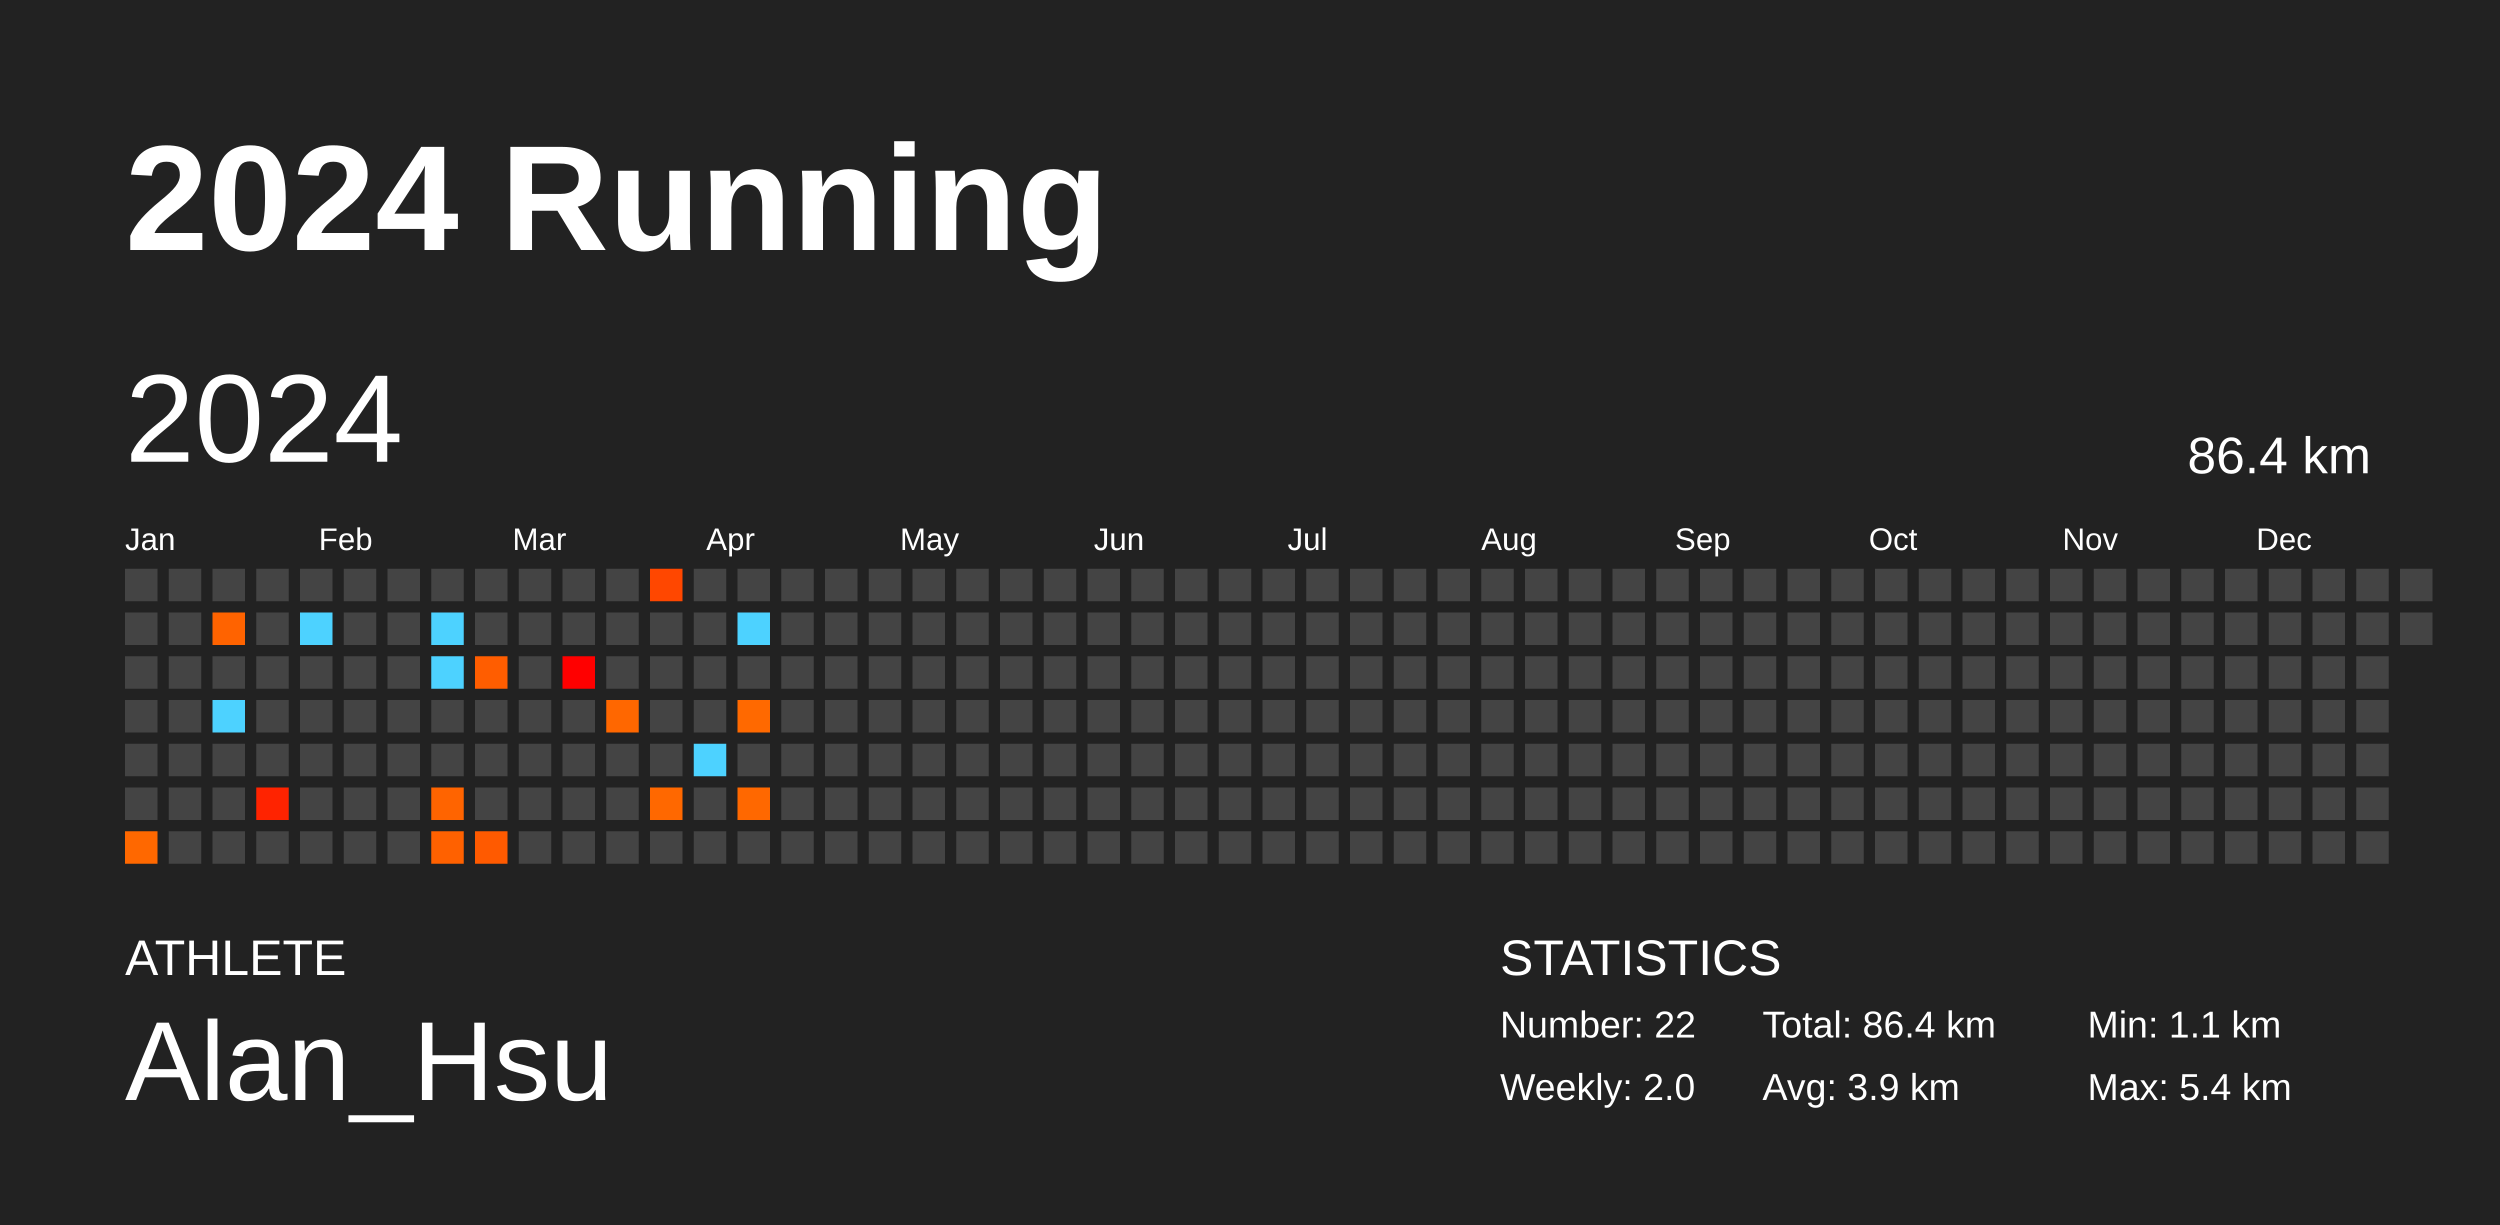
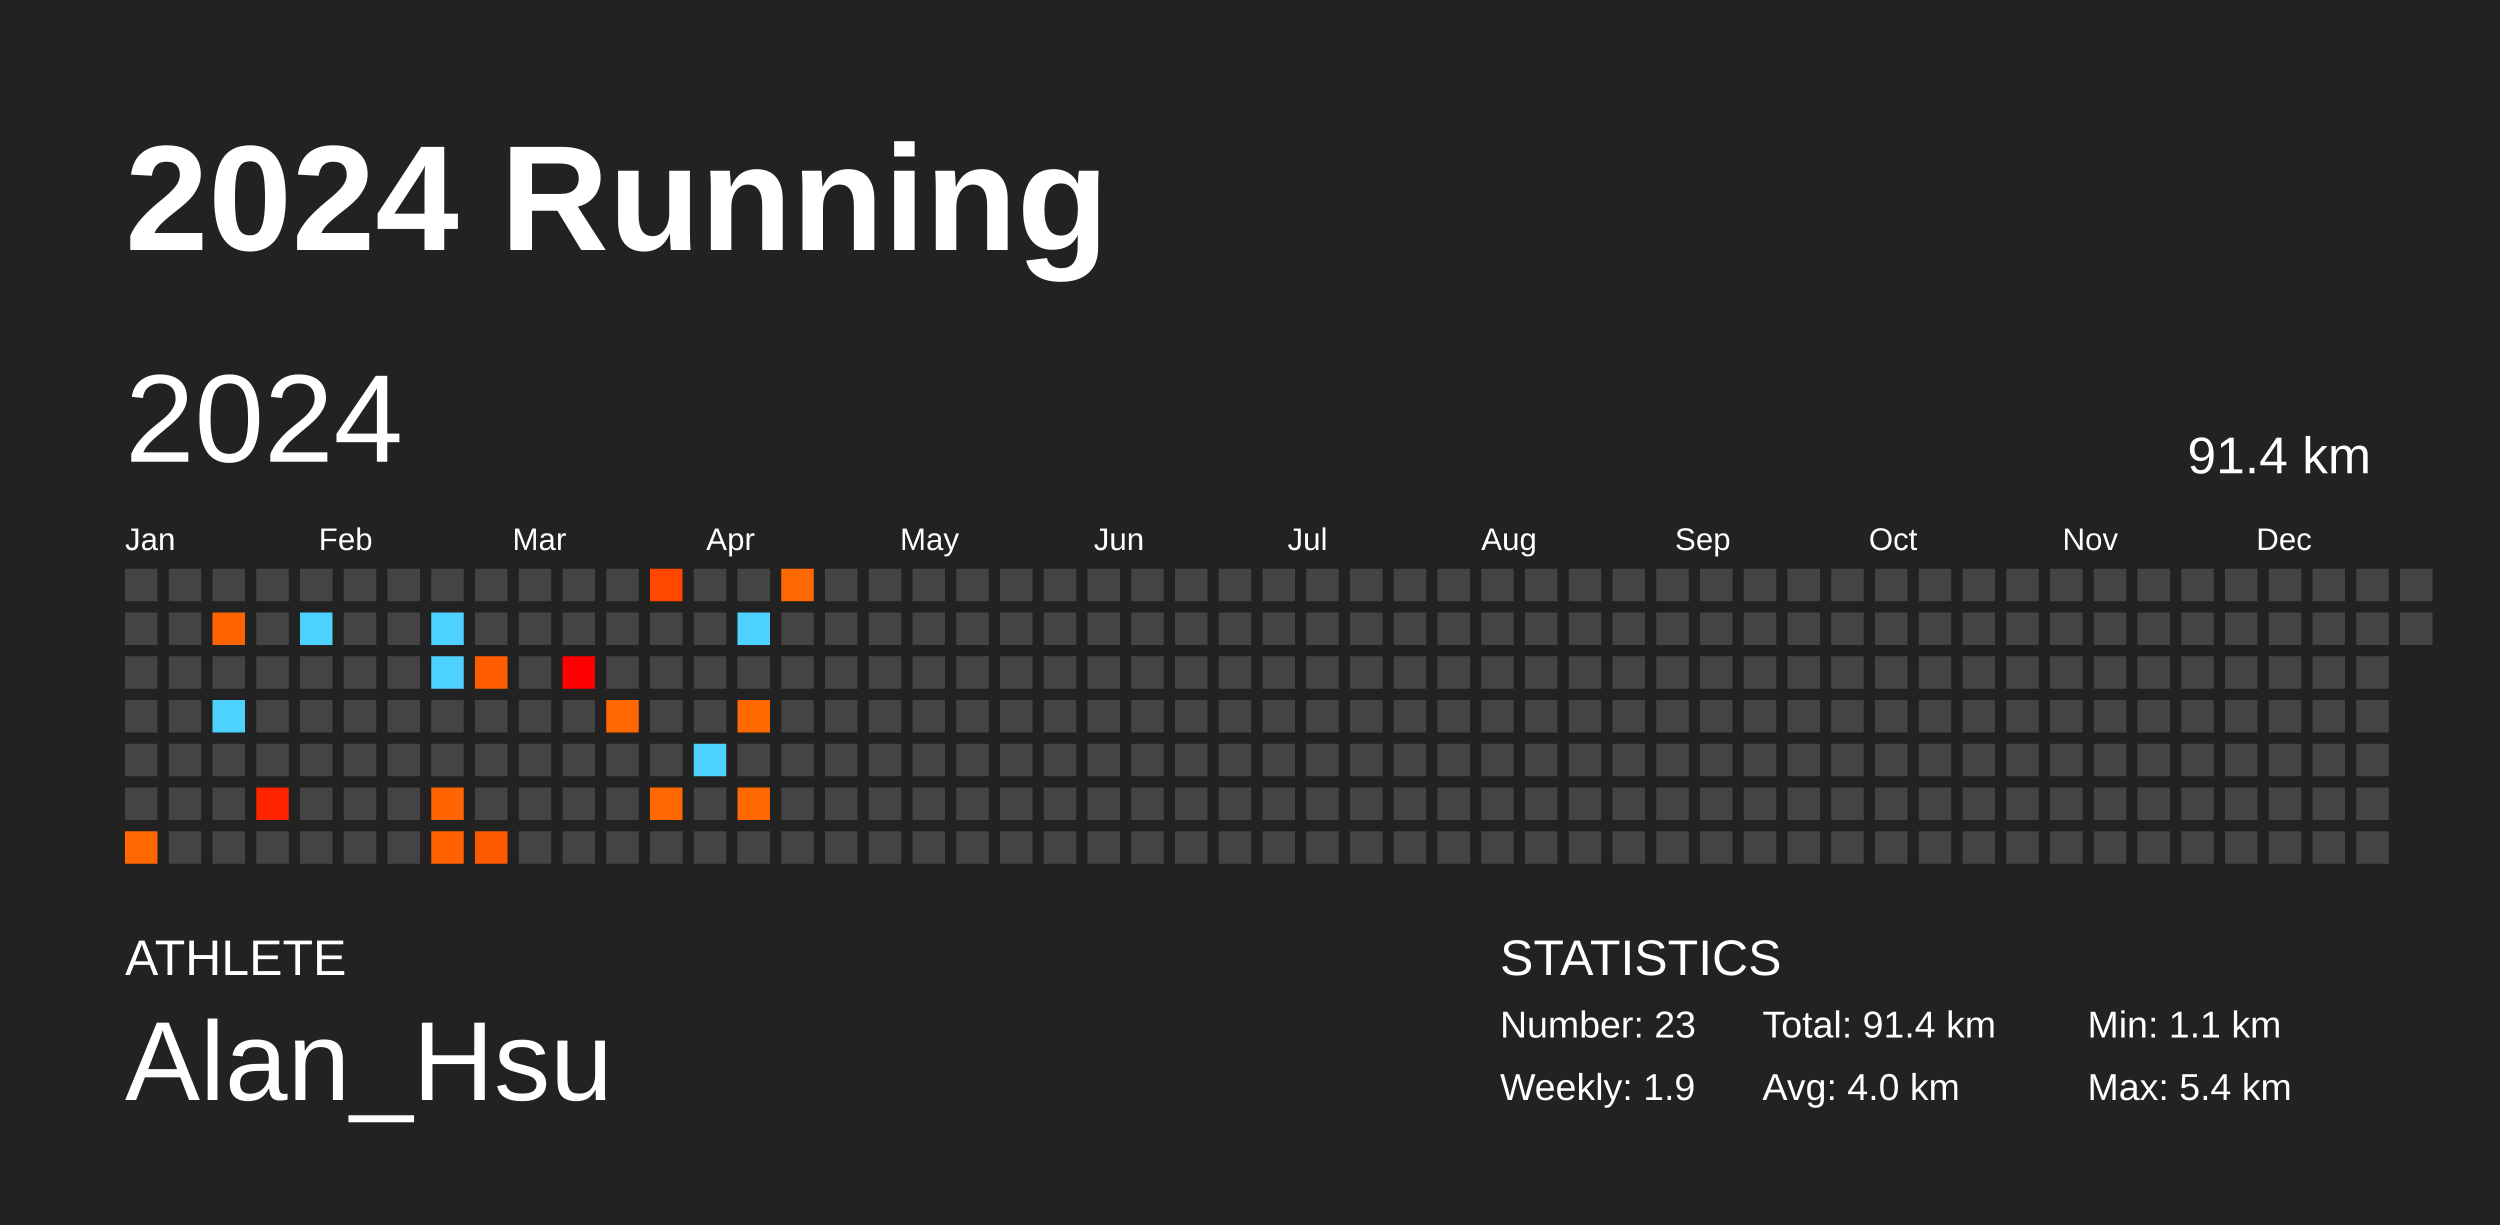
<svg xmlns="http://www.w3.org/2000/svg" baseProfile="full" height="98mm" version="1.1" viewBox="0,0,200,98" width="200mm">
  <defs />
  <rect fill="#222222" height="98" width="200" x="0" y="0" />
  <text fill="#FFFFFF" style="font-size:12px; font-family:Arial; font-weight:bold;" x="10" y="20">2024 Running</text>
  <text fill="#FFFFFF" style="font-size:4px; font-family:Arial" x="10" y="78">ATHLETE</text>
  <text fill="#FFFFFF" style="font-size:9px; font-family:Arial" x="10" y="88">Alan_Hsu</text>
  <text fill="#FFFFFF" style="font-size:4px; font-family:Arial" x="120" y="78">STATISTICS</text>
-   <text fill="#FFFFFF" style="font-size:3px; font-family:Arial" x="120" y="83">Number: 22</text>
-   <text fill="#FFFFFF" style="font-size:3px; font-family:Arial" x="120" y="88">Weekly: 2.0</text>
-   <text fill="#FFFFFF" style="font-size:3px; font-family:Arial" x="141" y="83">Total: 86.4 km</text>
-   <text fill="#FFFFFF" style="font-size:3px; font-family:Arial" x="141" y="88">Avg: 3.9 km</text>
+   <text fill="#FFFFFF" style="font-size:3px; font-family:Arial" x="120" y="83">Number: 23</text>
+   <text fill="#FFFFFF" style="font-size:3px; font-family:Arial" x="120" y="88">Weekly: 1.9</text>
+   <text fill="#FFFFFF" style="font-size:3px; font-family:Arial" x="141" y="83">Total: 91.4 km</text>
+   <text fill="#FFFFFF" style="font-size:3px; font-family:Arial" x="141" y="88">Avg: 4.0 km</text>
  <text fill="#FFFFFF" style="font-size:3px; font-family:Arial" x="167" y="83">Min: 1.1 km</text>
  <text fill="#FFFFFF" style="font-size:3px; font-family:Arial" x="167" y="88">Max: 5.4 km</text>
  <text dominant-baseline="hanging" fill="#FFFFFF" style="font-size:10.0px; font-family:Arial;" x="10" y="30">2024</text>
-   <text dominant-baseline="hanging" fill="#FFFFFF" style="font-size:4.125px; font-family:Arial;" x="175" y="35">86.4 km</text>
+   <text dominant-baseline="hanging" fill="#FFFFFF" style="font-size:4.125px; font-family:Arial;" x="175" y="35">91.4 km</text>
  <text fill="#FFFFFF" style="font-size:2.5px; font-family:Arial" x="10.0" y="44">Jan</text>
  <text fill="#FFFFFF" style="font-size:2.5px; font-family:Arial" x="25.5" y="44">Feb</text>
  <text fill="#FFFFFF" style="font-size:2.5px; font-family:Arial" x="41.0" y="44">Mar</text>
  <text fill="#FFFFFF" style="font-size:2.5px; font-family:Arial" x="56.5" y="44">Apr</text>
  <text fill="#FFFFFF" style="font-size:2.5px; font-family:Arial" x="72.0" y="44">May</text>
  <text fill="#FFFFFF" style="font-size:2.5px; font-family:Arial" x="87.5" y="44">Jun</text>
  <text fill="#FFFFFF" style="font-size:2.5px; font-family:Arial" x="103.0" y="44">Jul</text>
  <text fill="#FFFFFF" style="font-size:2.5px; font-family:Arial" x="118.5" y="44">Aug</text>
  <text fill="#FFFFFF" style="font-size:2.5px; font-family:Arial" x="134.0" y="44">Sep</text>
  <text fill="#FFFFFF" style="font-size:2.5px; font-family:Arial" x="149.5" y="44">Oct</text>
  <text fill="#FFFFFF" style="font-size:2.5px; font-family:Arial" x="165.0" y="44">Nov</text>
  <text fill="#FFFFFF" style="font-size:2.5px; font-family:Arial" x="180.5" y="44">Dec</text>
  <rect fill="#444444" height="2.6" width="2.6" x="10.0" y="45.5" />
  <rect fill="#444444" height="2.6" width="2.6" x="10.0" y="49.0" />
  <rect fill="#444444" height="2.6" width="2.6" x="10.0" y="52.5" />
  <rect fill="#444444" height="2.6" width="2.6" x="10.0" y="56.0" />
  <rect fill="#444444" height="2.6" width="2.6" x="10.0" y="59.5" />
  <rect fill="#444444" height="2.6" width="2.6" x="10.0" y="63.0" />
  <rect fill="#ff6800" height="2.6" width="2.6" x="10.0" y="66.5" />
  <rect fill="#444444" height="2.6" width="2.6" x="13.5" y="45.5" />
  <rect fill="#444444" height="2.6" width="2.6" x="13.5" y="49.0" />
  <rect fill="#444444" height="2.6" width="2.6" x="13.5" y="52.5" />
  <rect fill="#444444" height="2.6" width="2.6" x="13.5" y="56.0" />
  <rect fill="#444444" height="2.6" width="2.6" x="13.5" y="59.5" />
  <rect fill="#444444" height="2.6" width="2.6" x="13.5" y="63.0" />
  <rect fill="#444444" height="2.6" width="2.6" x="13.5" y="66.5" />
  <rect fill="#444444" height="2.6" width="2.6" x="17.0" y="45.5" />
  <rect fill="#ff6300" height="2.6" width="2.6" x="17.0" y="49.0" />
  <rect fill="#444444" height="2.6" width="2.6" x="17.0" y="52.5" />
  <rect fill="#4dd2ff" height="2.6" width="2.6" x="17.0" y="56.0" />
  <rect fill="#444444" height="2.6" width="2.6" x="17.0" y="59.5" />
  <rect fill="#444444" height="2.6" width="2.6" x="17.0" y="63.0" />
  <rect fill="#444444" height="2.6" width="2.6" x="17.0" y="66.5" />
  <rect fill="#444444" height="2.6" width="2.6" x="20.5" y="45.5" />
  <rect fill="#444444" height="2.6" width="2.6" x="20.5" y="49.0" />
  <rect fill="#444444" height="2.6" width="2.6" x="20.5" y="52.5" />
  <rect fill="#444444" height="2.6" width="2.6" x="20.5" y="56.0" />
  <rect fill="#444444" height="2.6" width="2.6" x="20.5" y="59.5" />
  <rect fill="#ff2300" height="2.6" width="2.6" x="20.5" y="63.0" />
  <rect fill="#444444" height="2.6" width="2.6" x="20.5" y="66.5" />
  <rect fill="#444444" height="2.6" width="2.6" x="24.0" y="45.5" />
  <rect fill="#4dd2ff" height="2.6" width="2.6" x="24.0" y="49.0" />
  <rect fill="#444444" height="2.6" width="2.6" x="24.0" y="52.5" />
  <rect fill="#444444" height="2.6" width="2.6" x="24.0" y="56.0" />
  <rect fill="#444444" height="2.6" width="2.6" x="24.0" y="59.5" />
  <rect fill="#444444" height="2.6" width="2.6" x="24.0" y="63.0" />
  <rect fill="#444444" height="2.6" width="2.6" x="24.0" y="66.5" />
  <rect fill="#444444" height="2.6" width="2.6" x="27.5" y="45.5" />
  <rect fill="#444444" height="2.6" width="2.6" x="27.5" y="49.0" />
  <rect fill="#444444" height="2.6" width="2.6" x="27.5" y="52.5" />
  <rect fill="#444444" height="2.6" width="2.6" x="27.5" y="56.0" />
  <rect fill="#444444" height="2.6" width="2.6" x="27.5" y="59.5" />
  <rect fill="#444444" height="2.6" width="2.6" x="27.5" y="63.0" />
  <rect fill="#444444" height="2.6" width="2.6" x="27.5" y="66.5" />
  <rect fill="#444444" height="2.6" width="2.6" x="31.0" y="45.5" />
  <rect fill="#444444" height="2.6" width="2.6" x="31.0" y="49.0" />
  <rect fill="#444444" height="2.6" width="2.6" x="31.0" y="52.5" />
  <rect fill="#444444" height="2.6" width="2.6" x="31.0" y="56.0" />
  <rect fill="#444444" height="2.6" width="2.6" x="31.0" y="59.5" />
  <rect fill="#444444" height="2.6" width="2.6" x="31.0" y="63.0" />
  <rect fill="#444444" height="2.6" width="2.6" x="31.0" y="66.5" />
  <rect fill="#444444" height="2.6" width="2.6" x="34.5" y="45.5" />
  <rect fill="#4dd2ff" height="2.6" width="2.6" x="34.5" y="49.0" />
  <rect fill="#4dd2ff" height="2.6" width="2.6" x="34.5" y="52.5" />
  <rect fill="#444444" height="2.6" width="2.6" x="34.5" y="56.0" />
  <rect fill="#444444" height="2.6" width="2.6" x="34.5" y="59.5" />
  <rect fill="#ff6400" height="2.6" width="2.6" x="34.5" y="63.0" />
  <rect fill="#ff6100" height="2.6" width="2.6" x="34.5" y="66.5" />
  <rect fill="#444444" height="2.6" width="2.6" x="38.0" y="45.5" />
  <rect fill="#444444" height="2.6" width="2.6" x="38.0" y="49.0" />
  <rect fill="#ff5d00" height="2.6" width="2.6" x="38.0" y="52.5" />
  <rect fill="#444444" height="2.6" width="2.6" x="38.0" y="56.0" />
  <rect fill="#444444" height="2.6" width="2.6" x="38.0" y="59.5" />
  <rect fill="#444444" height="2.6" width="2.6" x="38.0" y="63.0" />
  <rect fill="#ff5a00" height="2.6" width="2.6" x="38.0" y="66.5" />
  <rect fill="#444444" height="2.6" width="2.6" x="41.5" y="45.5" />
  <rect fill="#444444" height="2.6" width="2.6" x="41.5" y="49.0" />
  <rect fill="#444444" height="2.6" width="2.6" x="41.5" y="52.5" />
  <rect fill="#444444" height="2.6" width="2.6" x="41.5" y="56.0" />
  <rect fill="#444444" height="2.6" width="2.6" x="41.5" y="59.5" />
  <rect fill="#444444" height="2.6" width="2.6" x="41.5" y="63.0" />
  <rect fill="#444444" height="2.6" width="2.6" x="41.5" y="66.5" />
  <rect fill="#444444" height="2.6" width="2.6" x="45.0" y="45.5" />
  <rect fill="#444444" height="2.6" width="2.6" x="45.0" y="49.0" />
  <rect fill="#ff0000" height="2.6" width="2.6" x="45.0" y="52.5" />
  <rect fill="#444444" height="2.6" width="2.6" x="45.0" y="56.0" />
  <rect fill="#444444" height="2.6" width="2.6" x="45.0" y="59.5" />
  <rect fill="#444444" height="2.6" width="2.6" x="45.0" y="63.0" />
  <rect fill="#444444" height="2.6" width="2.6" x="45.0" y="66.5" />
  <rect fill="#444444" height="2.6" width="2.6" x="48.5" y="45.5" />
  <rect fill="#444444" height="2.6" width="2.6" x="48.5" y="49.0" />
  <rect fill="#444444" height="2.6" width="2.6" x="48.5" y="52.5" />
  <rect fill="#ff6700" height="2.6" width="2.6" x="48.5" y="56.0" />
  <rect fill="#444444" height="2.6" width="2.6" x="48.5" y="59.5" />
  <rect fill="#444444" height="2.6" width="2.6" x="48.5" y="63.0" />
  <rect fill="#444444" height="2.6" width="2.6" x="48.5" y="66.5" />
  <rect fill="#ff4700" height="2.6" width="2.6" x="52.0" y="45.5" />
  <rect fill="#444444" height="2.6" width="2.6" x="52.0" y="49.0" />
  <rect fill="#444444" height="2.6" width="2.6" x="52.0" y="52.5" />
  <rect fill="#444444" height="2.6" width="2.6" x="52.0" y="56.0" />
  <rect fill="#444444" height="2.6" width="2.6" x="52.0" y="59.5" />
  <rect fill="#ff6800" height="2.6" width="2.6" x="52.0" y="63.0" />
  <rect fill="#444444" height="2.6" width="2.6" x="52.0" y="66.5" />
  <rect fill="#444444" height="2.6" width="2.6" x="55.5" y="45.5" />
  <rect fill="#444444" height="2.6" width="2.6" x="55.5" y="49.0" />
  <rect fill="#444444" height="2.6" width="2.6" x="55.5" y="52.5" />
  <rect fill="#444444" height="2.6" width="2.6" x="55.5" y="56.0" />
  <rect fill="#4dd2ff" height="2.6" width="2.6" x="55.5" y="59.5" />
  <rect fill="#444444" height="2.6" width="2.6" x="55.5" y="63.0" />
  <rect fill="#444444" height="2.6" width="2.6" x="55.5" y="66.5" />
  <rect fill="#444444" height="2.6" width="2.6" x="59.0" y="45.5" />
  <rect fill="#4dd2ff" height="2.6" width="2.6" x="59.0" y="49.0" />
  <rect fill="#444444" height="2.6" width="2.6" x="59.0" y="52.5" />
  <rect fill="#ff6900" height="2.6" width="2.6" x="59.0" y="56.0" />
  <rect fill="#444444" height="2.6" width="2.6" x="59.0" y="59.5" />
  <rect fill="#ff6800" height="2.6" width="2.6" x="59.0" y="63.0" />
  <rect fill="#444444" height="2.6" width="2.6" x="59.0" y="66.5" />
-   <rect fill="#444444" height="2.6" width="2.6" x="62.5" y="45.5" />
+   <rect fill="#ff6700" height="2.6" width="2.6" x="62.5" y="45.5" />
  <rect fill="#444444" height="2.6" width="2.6" x="62.5" y="49.0" />
  <rect fill="#444444" height="2.6" width="2.6" x="62.5" y="52.5" />
  <rect fill="#444444" height="2.6" width="2.6" x="62.5" y="56.0" />
  <rect fill="#444444" height="2.6" width="2.6" x="62.5" y="59.5" />
  <rect fill="#444444" height="2.6" width="2.6" x="62.5" y="63.0" />
  <rect fill="#444444" height="2.6" width="2.6" x="62.5" y="66.5" />
  <rect fill="#444444" height="2.6" width="2.6" x="66.0" y="45.5" />
  <rect fill="#444444" height="2.6" width="2.6" x="66.0" y="49.0" />
  <rect fill="#444444" height="2.6" width="2.6" x="66.0" y="52.5" />
  <rect fill="#444444" height="2.6" width="2.6" x="66.0" y="56.0" />
  <rect fill="#444444" height="2.6" width="2.6" x="66.0" y="59.5" />
  <rect fill="#444444" height="2.6" width="2.6" x="66.0" y="63.0" />
  <rect fill="#444444" height="2.6" width="2.6" x="66.0" y="66.5" />
  <rect fill="#444444" height="2.6" width="2.6" x="69.5" y="45.5" />
  <rect fill="#444444" height="2.6" width="2.6" x="69.5" y="49.0" />
  <rect fill="#444444" height="2.6" width="2.6" x="69.5" y="52.5" />
  <rect fill="#444444" height="2.6" width="2.6" x="69.5" y="56.0" />
  <rect fill="#444444" height="2.6" width="2.6" x="69.5" y="59.5" />
  <rect fill="#444444" height="2.6" width="2.6" x="69.5" y="63.0" />
  <rect fill="#444444" height="2.6" width="2.6" x="69.5" y="66.5" />
  <rect fill="#444444" height="2.6" width="2.6" x="73.0" y="45.5" />
  <rect fill="#444444" height="2.6" width="2.6" x="73.0" y="49.0" />
  <rect fill="#444444" height="2.6" width="2.6" x="73.0" y="52.5" />
  <rect fill="#444444" height="2.6" width="2.6" x="73.0" y="56.0" />
  <rect fill="#444444" height="2.6" width="2.6" x="73.0" y="59.5" />
  <rect fill="#444444" height="2.6" width="2.6" x="73.0" y="63.0" />
  <rect fill="#444444" height="2.6" width="2.6" x="73.0" y="66.5" />
  <rect fill="#444444" height="2.6" width="2.6" x="76.5" y="45.5" />
  <rect fill="#444444" height="2.6" width="2.6" x="76.5" y="49.0" />
  <rect fill="#444444" height="2.6" width="2.6" x="76.5" y="52.5" />
  <rect fill="#444444" height="2.6" width="2.6" x="76.5" y="56.0" />
  <rect fill="#444444" height="2.6" width="2.6" x="76.5" y="59.5" />
  <rect fill="#444444" height="2.6" width="2.6" x="76.5" y="63.0" />
  <rect fill="#444444" height="2.6" width="2.6" x="76.5" y="66.5" />
  <rect fill="#444444" height="2.6" width="2.6" x="80.0" y="45.5" />
  <rect fill="#444444" height="2.6" width="2.6" x="80.0" y="49.0" />
  <rect fill="#444444" height="2.6" width="2.6" x="80.0" y="52.5" />
  <rect fill="#444444" height="2.6" width="2.6" x="80.0" y="56.0" />
  <rect fill="#444444" height="2.6" width="2.6" x="80.0" y="59.5" />
  <rect fill="#444444" height="2.6" width="2.6" x="80.0" y="63.0" />
  <rect fill="#444444" height="2.6" width="2.6" x="80.0" y="66.5" />
  <rect fill="#444444" height="2.6" width="2.6" x="83.5" y="45.5" />
  <rect fill="#444444" height="2.6" width="2.6" x="83.5" y="49.0" />
  <rect fill="#444444" height="2.6" width="2.6" x="83.5" y="52.5" />
  <rect fill="#444444" height="2.6" width="2.6" x="83.5" y="56.0" />
  <rect fill="#444444" height="2.6" width="2.6" x="83.5" y="59.5" />
  <rect fill="#444444" height="2.6" width="2.6" x="83.5" y="63.0" />
  <rect fill="#444444" height="2.6" width="2.6" x="83.5" y="66.5" />
  <rect fill="#444444" height="2.6" width="2.6" x="87.0" y="45.5" />
  <rect fill="#444444" height="2.6" width="2.6" x="87.0" y="49.0" />
  <rect fill="#444444" height="2.6" width="2.6" x="87.0" y="52.5" />
  <rect fill="#444444" height="2.6" width="2.6" x="87.0" y="56.0" />
  <rect fill="#444444" height="2.6" width="2.6" x="87.0" y="59.5" />
  <rect fill="#444444" height="2.6" width="2.6" x="87.0" y="63.0" />
  <rect fill="#444444" height="2.6" width="2.6" x="87.0" y="66.5" />
  <rect fill="#444444" height="2.6" width="2.6" x="90.5" y="45.5" />
  <rect fill="#444444" height="2.6" width="2.6" x="90.5" y="49.0" />
  <rect fill="#444444" height="2.6" width="2.6" x="90.5" y="52.5" />
  <rect fill="#444444" height="2.6" width="2.6" x="90.5" y="56.0" />
  <rect fill="#444444" height="2.6" width="2.6" x="90.5" y="59.5" />
  <rect fill="#444444" height="2.6" width="2.6" x="90.5" y="63.0" />
  <rect fill="#444444" height="2.6" width="2.6" x="90.5" y="66.5" />
  <rect fill="#444444" height="2.6" width="2.6" x="94.0" y="45.5" />
  <rect fill="#444444" height="2.6" width="2.6" x="94.0" y="49.0" />
  <rect fill="#444444" height="2.6" width="2.6" x="94.0" y="52.5" />
  <rect fill="#444444" height="2.6" width="2.6" x="94.0" y="56.0" />
  <rect fill="#444444" height="2.6" width="2.6" x="94.0" y="59.5" />
  <rect fill="#444444" height="2.6" width="2.6" x="94.0" y="63.0" />
  <rect fill="#444444" height="2.6" width="2.6" x="94.0" y="66.5" />
  <rect fill="#444444" height="2.6" width="2.6" x="97.5" y="45.5" />
  <rect fill="#444444" height="2.6" width="2.6" x="97.5" y="49.0" />
  <rect fill="#444444" height="2.6" width="2.6" x="97.5" y="52.5" />
  <rect fill="#444444" height="2.6" width="2.6" x="97.5" y="56.0" />
  <rect fill="#444444" height="2.6" width="2.6" x="97.5" y="59.5" />
  <rect fill="#444444" height="2.6" width="2.6" x="97.5" y="63.0" />
  <rect fill="#444444" height="2.6" width="2.6" x="97.5" y="66.5" />
  <rect fill="#444444" height="2.6" width="2.6" x="101.0" y="45.5" />
  <rect fill="#444444" height="2.6" width="2.6" x="101.0" y="49.0" />
  <rect fill="#444444" height="2.6" width="2.6" x="101.0" y="52.5" />
  <rect fill="#444444" height="2.6" width="2.6" x="101.0" y="56.0" />
  <rect fill="#444444" height="2.6" width="2.6" x="101.0" y="59.5" />
  <rect fill="#444444" height="2.6" width="2.6" x="101.0" y="63.0" />
  <rect fill="#444444" height="2.6" width="2.6" x="101.0" y="66.5" />
  <rect fill="#444444" height="2.6" width="2.6" x="104.5" y="45.5" />
  <rect fill="#444444" height="2.6" width="2.6" x="104.5" y="49.0" />
  <rect fill="#444444" height="2.6" width="2.6" x="104.5" y="52.5" />
  <rect fill="#444444" height="2.6" width="2.6" x="104.5" y="56.0" />
  <rect fill="#444444" height="2.6" width="2.6" x="104.5" y="59.5" />
  <rect fill="#444444" height="2.6" width="2.6" x="104.5" y="63.0" />
  <rect fill="#444444" height="2.6" width="2.6" x="104.5" y="66.5" />
  <rect fill="#444444" height="2.6" width="2.6" x="108.0" y="45.5" />
  <rect fill="#444444" height="2.6" width="2.6" x="108.0" y="49.0" />
  <rect fill="#444444" height="2.6" width="2.6" x="108.0" y="52.5" />
  <rect fill="#444444" height="2.6" width="2.6" x="108.0" y="56.0" />
  <rect fill="#444444" height="2.6" width="2.6" x="108.0" y="59.5" />
  <rect fill="#444444" height="2.6" width="2.6" x="108.0" y="63.0" />
  <rect fill="#444444" height="2.6" width="2.6" x="108.0" y="66.5" />
  <rect fill="#444444" height="2.6" width="2.6" x="111.5" y="45.5" />
  <rect fill="#444444" height="2.6" width="2.6" x="111.5" y="49.0" />
  <rect fill="#444444" height="2.6" width="2.6" x="111.5" y="52.5" />
  <rect fill="#444444" height="2.6" width="2.6" x="111.5" y="56.0" />
  <rect fill="#444444" height="2.6" width="2.6" x="111.5" y="59.5" />
  <rect fill="#444444" height="2.6" width="2.6" x="111.5" y="63.0" />
  <rect fill="#444444" height="2.6" width="2.6" x="111.5" y="66.5" />
  <rect fill="#444444" height="2.6" width="2.6" x="115.0" y="45.5" />
  <rect fill="#444444" height="2.6" width="2.6" x="115.0" y="49.0" />
  <rect fill="#444444" height="2.6" width="2.6" x="115.0" y="52.5" />
  <rect fill="#444444" height="2.6" width="2.6" x="115.0" y="56.0" />
  <rect fill="#444444" height="2.6" width="2.6" x="115.0" y="59.5" />
  <rect fill="#444444" height="2.6" width="2.6" x="115.0" y="63.0" />
  <rect fill="#444444" height="2.6" width="2.6" x="115.0" y="66.5" />
  <rect fill="#444444" height="2.6" width="2.6" x="118.5" y="45.5" />
  <rect fill="#444444" height="2.6" width="2.6" x="118.5" y="49.0" />
  <rect fill="#444444" height="2.6" width="2.6" x="118.5" y="52.5" />
  <rect fill="#444444" height="2.6" width="2.6" x="118.5" y="56.0" />
  <rect fill="#444444" height="2.6" width="2.6" x="118.5" y="59.5" />
  <rect fill="#444444" height="2.6" width="2.6" x="118.5" y="63.0" />
  <rect fill="#444444" height="2.6" width="2.6" x="118.5" y="66.5" />
  <rect fill="#444444" height="2.6" width="2.6" x="122.0" y="45.5" />
  <rect fill="#444444" height="2.6" width="2.6" x="122.0" y="49.0" />
  <rect fill="#444444" height="2.6" width="2.6" x="122.0" y="52.5" />
  <rect fill="#444444" height="2.6" width="2.6" x="122.0" y="56.0" />
  <rect fill="#444444" height="2.6" width="2.6" x="122.0" y="59.5" />
  <rect fill="#444444" height="2.6" width="2.6" x="122.0" y="63.0" />
  <rect fill="#444444" height="2.6" width="2.6" x="122.0" y="66.5" />
  <rect fill="#444444" height="2.6" width="2.6" x="125.5" y="45.5" />
  <rect fill="#444444" height="2.6" width="2.6" x="125.5" y="49.0" />
  <rect fill="#444444" height="2.6" width="2.6" x="125.5" y="52.5" />
  <rect fill="#444444" height="2.6" width="2.6" x="125.5" y="56.0" />
  <rect fill="#444444" height="2.6" width="2.6" x="125.5" y="59.5" />
  <rect fill="#444444" height="2.6" width="2.6" x="125.5" y="63.0" />
  <rect fill="#444444" height="2.6" width="2.6" x="125.5" y="66.5" />
  <rect fill="#444444" height="2.6" width="2.6" x="129.0" y="45.5" />
  <rect fill="#444444" height="2.6" width="2.6" x="129.0" y="49.0" />
  <rect fill="#444444" height="2.6" width="2.6" x="129.0" y="52.5" />
  <rect fill="#444444" height="2.6" width="2.6" x="129.0" y="56.0" />
  <rect fill="#444444" height="2.6" width="2.6" x="129.0" y="59.5" />
  <rect fill="#444444" height="2.6" width="2.6" x="129.0" y="63.0" />
  <rect fill="#444444" height="2.6" width="2.6" x="129.0" y="66.5" />
  <rect fill="#444444" height="2.6" width="2.6" x="132.5" y="45.5" />
  <rect fill="#444444" height="2.6" width="2.6" x="132.5" y="49.0" />
  <rect fill="#444444" height="2.6" width="2.6" x="132.5" y="52.5" />
  <rect fill="#444444" height="2.6" width="2.6" x="132.5" y="56.0" />
  <rect fill="#444444" height="2.6" width="2.6" x="132.5" y="59.5" />
  <rect fill="#444444" height="2.6" width="2.6" x="132.5" y="63.0" />
  <rect fill="#444444" height="2.6" width="2.6" x="132.5" y="66.5" />
  <rect fill="#444444" height="2.6" width="2.6" x="136.0" y="45.5" />
  <rect fill="#444444" height="2.6" width="2.6" x="136.0" y="49.0" />
  <rect fill="#444444" height="2.6" width="2.6" x="136.0" y="52.5" />
  <rect fill="#444444" height="2.6" width="2.6" x="136.0" y="56.0" />
  <rect fill="#444444" height="2.6" width="2.6" x="136.0" y="59.5" />
  <rect fill="#444444" height="2.6" width="2.6" x="136.0" y="63.0" />
  <rect fill="#444444" height="2.6" width="2.6" x="136.0" y="66.5" />
  <rect fill="#444444" height="2.6" width="2.6" x="139.5" y="45.5" />
  <rect fill="#444444" height="2.6" width="2.6" x="139.5" y="49.0" />
  <rect fill="#444444" height="2.6" width="2.6" x="139.5" y="52.5" />
  <rect fill="#444444" height="2.6" width="2.6" x="139.5" y="56.0" />
  <rect fill="#444444" height="2.6" width="2.6" x="139.5" y="59.5" />
  <rect fill="#444444" height="2.6" width="2.6" x="139.5" y="63.0" />
  <rect fill="#444444" height="2.6" width="2.6" x="139.5" y="66.5" />
  <rect fill="#444444" height="2.6" width="2.6" x="143.0" y="45.5" />
  <rect fill="#444444" height="2.6" width="2.6" x="143.0" y="49.0" />
  <rect fill="#444444" height="2.6" width="2.6" x="143.0" y="52.5" />
  <rect fill="#444444" height="2.6" width="2.6" x="143.0" y="56.0" />
  <rect fill="#444444" height="2.6" width="2.6" x="143.0" y="59.5" />
  <rect fill="#444444" height="2.6" width="2.6" x="143.0" y="63.0" />
  <rect fill="#444444" height="2.6" width="2.6" x="143.0" y="66.5" />
  <rect fill="#444444" height="2.6" width="2.6" x="146.5" y="45.5" />
  <rect fill="#444444" height="2.6" width="2.6" x="146.5" y="49.0" />
  <rect fill="#444444" height="2.6" width="2.6" x="146.5" y="52.5" />
  <rect fill="#444444" height="2.6" width="2.6" x="146.5" y="56.0" />
  <rect fill="#444444" height="2.6" width="2.6" x="146.5" y="59.5" />
  <rect fill="#444444" height="2.6" width="2.6" x="146.5" y="63.0" />
  <rect fill="#444444" height="2.6" width="2.6" x="146.5" y="66.5" />
  <rect fill="#444444" height="2.6" width="2.6" x="150.0" y="45.5" />
  <rect fill="#444444" height="2.6" width="2.6" x="150.0" y="49.0" />
  <rect fill="#444444" height="2.6" width="2.6" x="150.0" y="52.5" />
  <rect fill="#444444" height="2.6" width="2.6" x="150.0" y="56.0" />
  <rect fill="#444444" height="2.6" width="2.6" x="150.0" y="59.5" />
  <rect fill="#444444" height="2.6" width="2.6" x="150.0" y="63.0" />
  <rect fill="#444444" height="2.6" width="2.6" x="150.0" y="66.5" />
  <rect fill="#444444" height="2.6" width="2.6" x="153.5" y="45.5" />
  <rect fill="#444444" height="2.6" width="2.6" x="153.5" y="49.0" />
  <rect fill="#444444" height="2.6" width="2.6" x="153.5" y="52.5" />
  <rect fill="#444444" height="2.6" width="2.6" x="153.5" y="56.0" />
  <rect fill="#444444" height="2.6" width="2.6" x="153.5" y="59.5" />
  <rect fill="#444444" height="2.6" width="2.6" x="153.5" y="63.0" />
  <rect fill="#444444" height="2.6" width="2.6" x="153.5" y="66.5" />
  <rect fill="#444444" height="2.6" width="2.6" x="157.0" y="45.5" />
  <rect fill="#444444" height="2.6" width="2.6" x="157.0" y="49.0" />
  <rect fill="#444444" height="2.6" width="2.6" x="157.0" y="52.5" />
  <rect fill="#444444" height="2.6" width="2.6" x="157.0" y="56.0" />
  <rect fill="#444444" height="2.6" width="2.6" x="157.0" y="59.5" />
  <rect fill="#444444" height="2.6" width="2.6" x="157.0" y="63.0" />
  <rect fill="#444444" height="2.6" width="2.6" x="157.0" y="66.5" />
  <rect fill="#444444" height="2.6" width="2.6" x="160.5" y="45.5" />
  <rect fill="#444444" height="2.6" width="2.6" x="160.5" y="49.0" />
  <rect fill="#444444" height="2.6" width="2.6" x="160.5" y="52.5" />
  <rect fill="#444444" height="2.6" width="2.6" x="160.5" y="56.0" />
  <rect fill="#444444" height="2.6" width="2.6" x="160.5" y="59.5" />
  <rect fill="#444444" height="2.6" width="2.6" x="160.5" y="63.0" />
  <rect fill="#444444" height="2.6" width="2.6" x="160.5" y="66.5" />
  <rect fill="#444444" height="2.6" width="2.6" x="164.0" y="45.5" />
  <rect fill="#444444" height="2.6" width="2.6" x="164.0" y="49.0" />
  <rect fill="#444444" height="2.6" width="2.6" x="164.0" y="52.5" />
  <rect fill="#444444" height="2.6" width="2.6" x="164.0" y="56.0" />
  <rect fill="#444444" height="2.6" width="2.6" x="164.0" y="59.5" />
  <rect fill="#444444" height="2.6" width="2.6" x="164.0" y="63.0" />
  <rect fill="#444444" height="2.6" width="2.6" x="164.0" y="66.5" />
  <rect fill="#444444" height="2.6" width="2.6" x="167.5" y="45.5" />
  <rect fill="#444444" height="2.6" width="2.6" x="167.5" y="49.0" />
  <rect fill="#444444" height="2.6" width="2.6" x="167.5" y="52.5" />
  <rect fill="#444444" height="2.6" width="2.6" x="167.5" y="56.0" />
  <rect fill="#444444" height="2.6" width="2.6" x="167.5" y="59.5" />
  <rect fill="#444444" height="2.6" width="2.6" x="167.5" y="63.0" />
  <rect fill="#444444" height="2.6" width="2.6" x="167.5" y="66.5" />
  <rect fill="#444444" height="2.6" width="2.6" x="171.0" y="45.5" />
  <rect fill="#444444" height="2.6" width="2.6" x="171.0" y="49.0" />
  <rect fill="#444444" height="2.6" width="2.6" x="171.0" y="52.5" />
  <rect fill="#444444" height="2.6" width="2.6" x="171.0" y="56.0" />
  <rect fill="#444444" height="2.6" width="2.6" x="171.0" y="59.5" />
  <rect fill="#444444" height="2.6" width="2.6" x="171.0" y="63.0" />
  <rect fill="#444444" height="2.6" width="2.6" x="171.0" y="66.5" />
  <rect fill="#444444" height="2.6" width="2.6" x="174.5" y="45.5" />
  <rect fill="#444444" height="2.6" width="2.6" x="174.5" y="49.0" />
  <rect fill="#444444" height="2.6" width="2.6" x="174.5" y="52.5" />
  <rect fill="#444444" height="2.6" width="2.6" x="174.5" y="56.0" />
  <rect fill="#444444" height="2.6" width="2.6" x="174.5" y="59.5" />
  <rect fill="#444444" height="2.6" width="2.6" x="174.5" y="63.0" />
  <rect fill="#444444" height="2.6" width="2.6" x="174.5" y="66.5" />
  <rect fill="#444444" height="2.6" width="2.6" x="178.0" y="45.5" />
  <rect fill="#444444" height="2.6" width="2.6" x="178.0" y="49.0" />
  <rect fill="#444444" height="2.6" width="2.6" x="178.0" y="52.5" />
  <rect fill="#444444" height="2.6" width="2.6" x="178.0" y="56.0" />
  <rect fill="#444444" height="2.6" width="2.6" x="178.0" y="59.5" />
  <rect fill="#444444" height="2.6" width="2.6" x="178.0" y="63.0" />
  <rect fill="#444444" height="2.6" width="2.6" x="178.0" y="66.5" />
  <rect fill="#444444" height="2.6" width="2.6" x="181.5" y="45.5" />
  <rect fill="#444444" height="2.6" width="2.6" x="181.5" y="49.0" />
  <rect fill="#444444" height="2.6" width="2.6" x="181.5" y="52.5" />
  <rect fill="#444444" height="2.6" width="2.6" x="181.5" y="56.0" />
  <rect fill="#444444" height="2.6" width="2.6" x="181.5" y="59.5" />
  <rect fill="#444444" height="2.6" width="2.6" x="181.5" y="63.0" />
  <rect fill="#444444" height="2.6" width="2.6" x="181.5" y="66.5" />
  <rect fill="#444444" height="2.6" width="2.6" x="185.0" y="45.5" />
  <rect fill="#444444" height="2.6" width="2.6" x="185.0" y="49.0" />
  <rect fill="#444444" height="2.6" width="2.6" x="185.0" y="52.5" />
  <rect fill="#444444" height="2.6" width="2.6" x="185.0" y="56.0" />
  <rect fill="#444444" height="2.6" width="2.6" x="185.0" y="59.5" />
  <rect fill="#444444" height="2.6" width="2.6" x="185.0" y="63.0" />
  <rect fill="#444444" height="2.6" width="2.6" x="185.0" y="66.5" />
  <rect fill="#444444" height="2.6" width="2.6" x="188.5" y="45.5" />
  <rect fill="#444444" height="2.6" width="2.6" x="188.5" y="49.0" />
  <rect fill="#444444" height="2.6" width="2.6" x="188.5" y="52.5" />
  <rect fill="#444444" height="2.6" width="2.6" x="188.5" y="56.0" />
  <rect fill="#444444" height="2.6" width="2.6" x="188.5" y="59.5" />
  <rect fill="#444444" height="2.6" width="2.6" x="188.5" y="63.0" />
  <rect fill="#444444" height="2.6" width="2.6" x="188.5" y="66.5" />
  <rect fill="#444444" height="2.6" width="2.6" x="192.0" y="45.5" />
  <rect fill="#444444" height="2.6" width="2.6" x="192.0" y="49.0" />
</svg>
